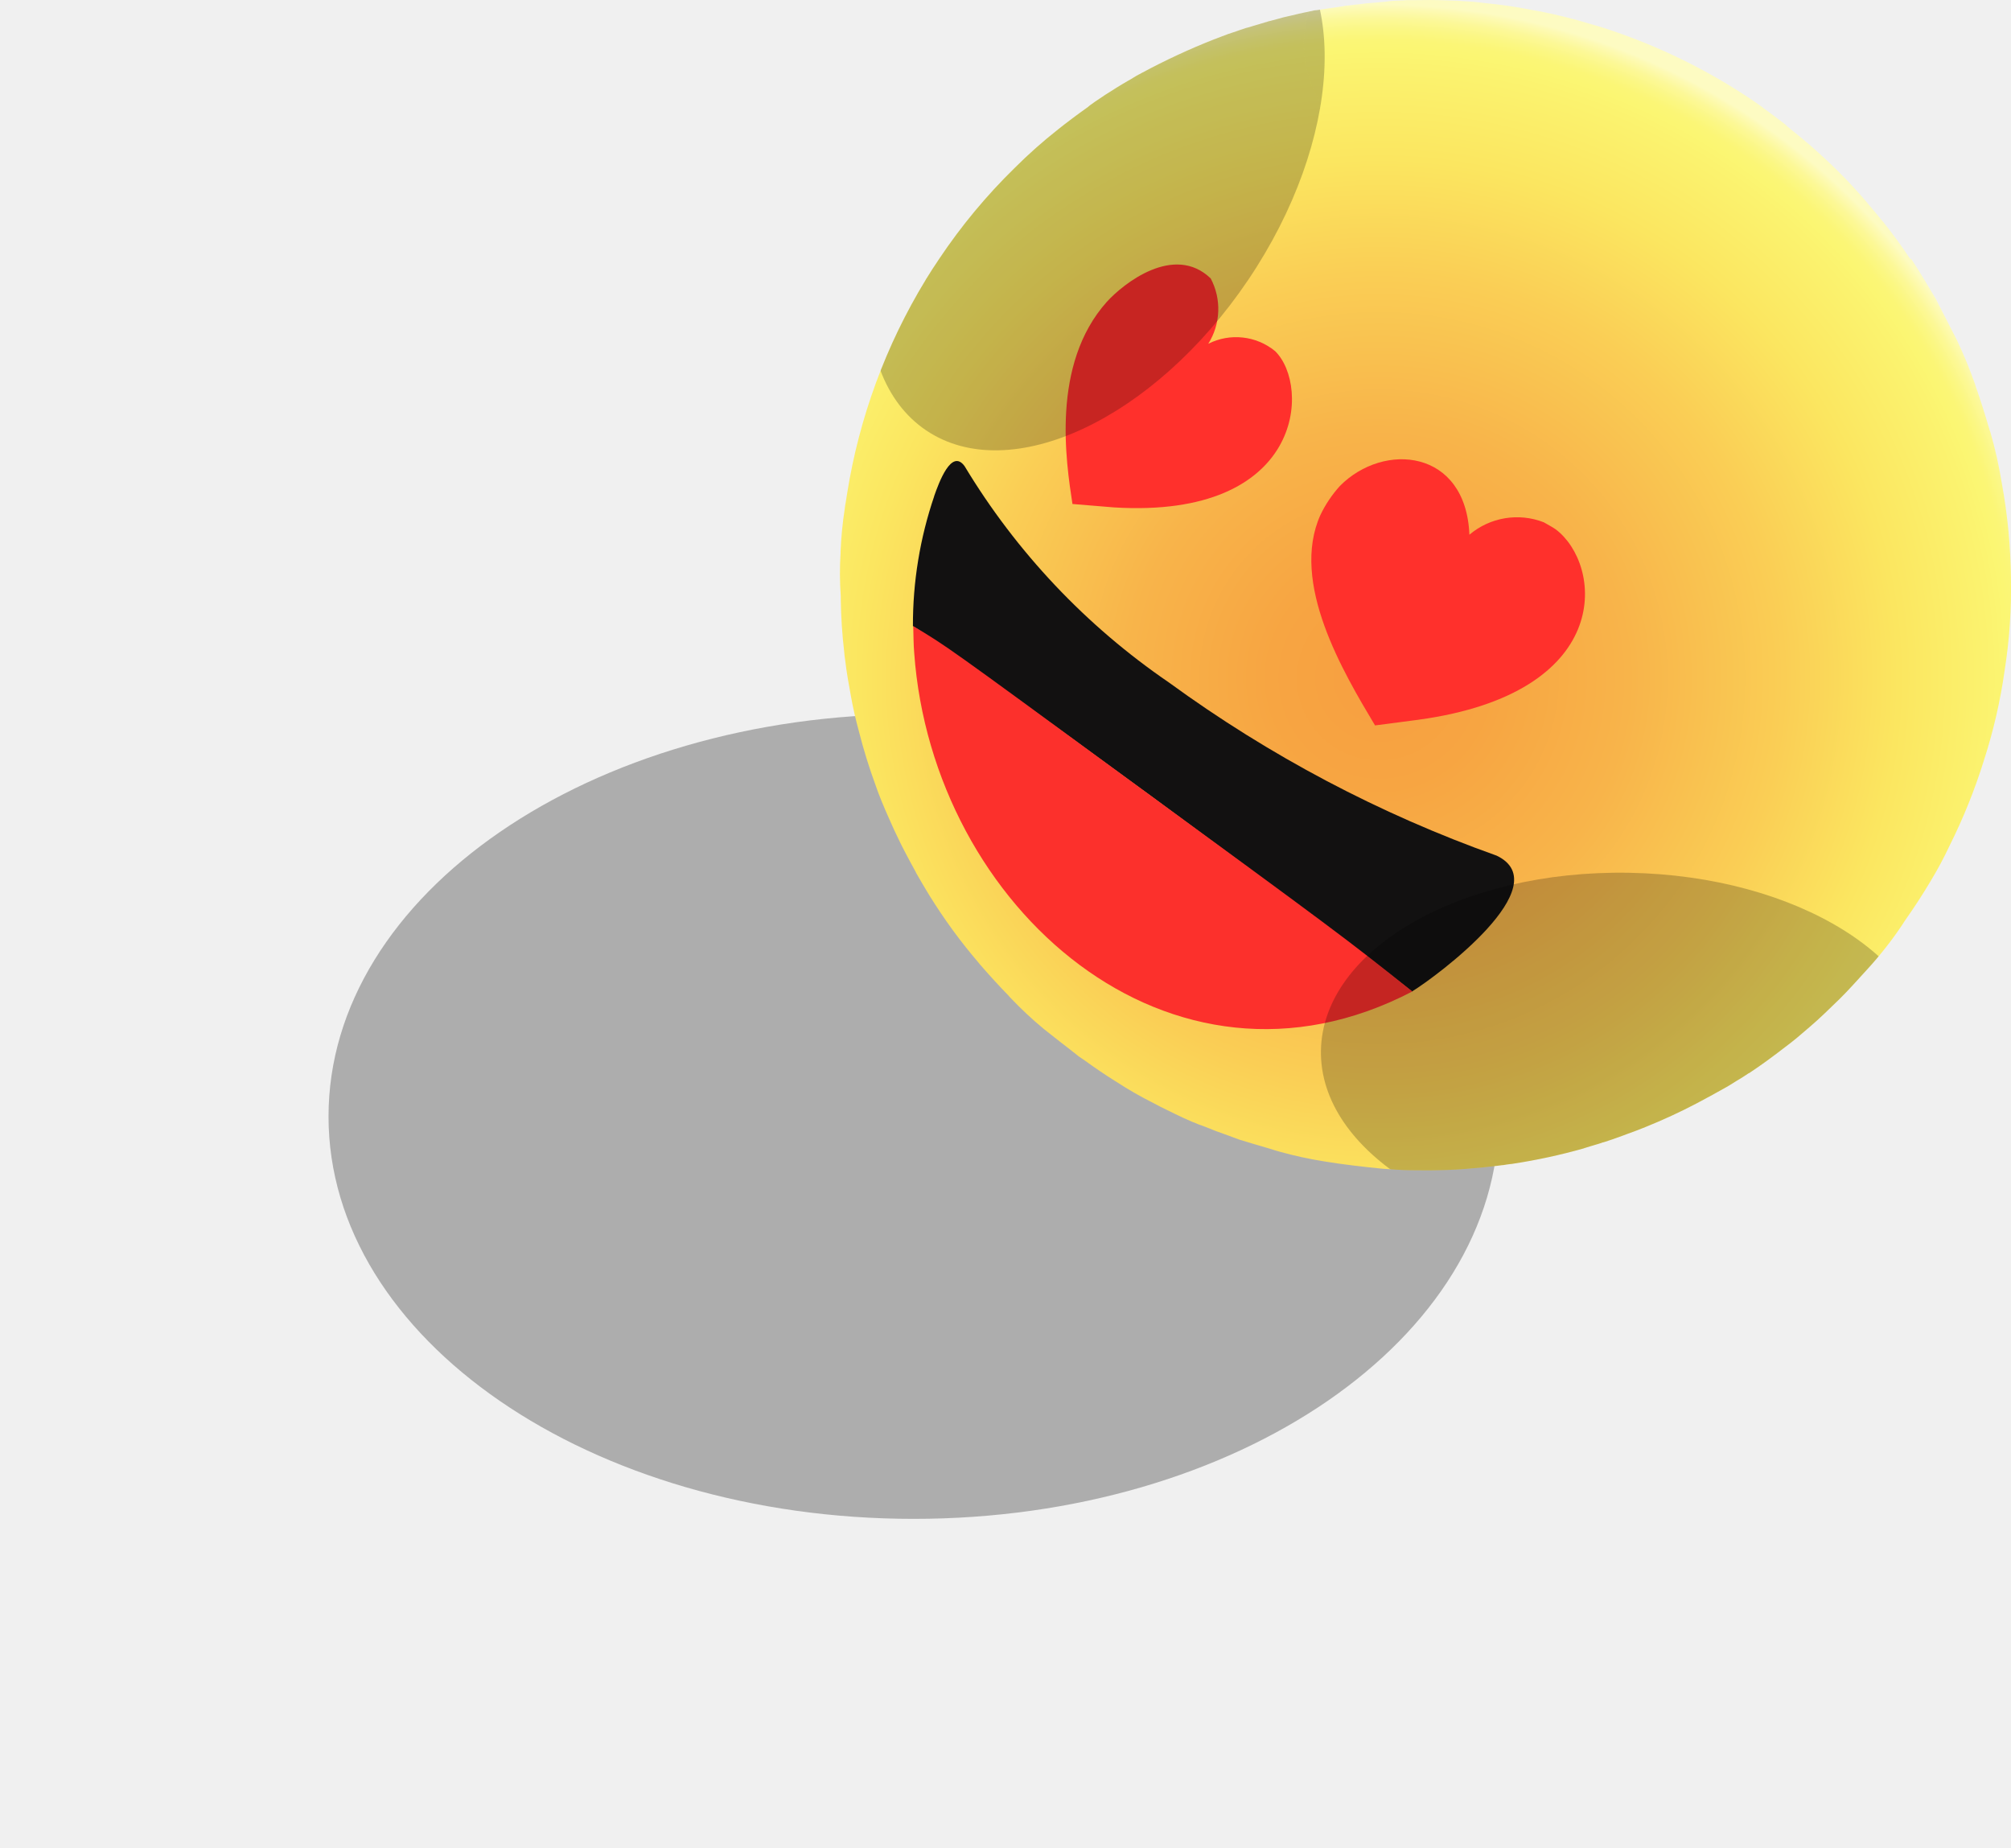
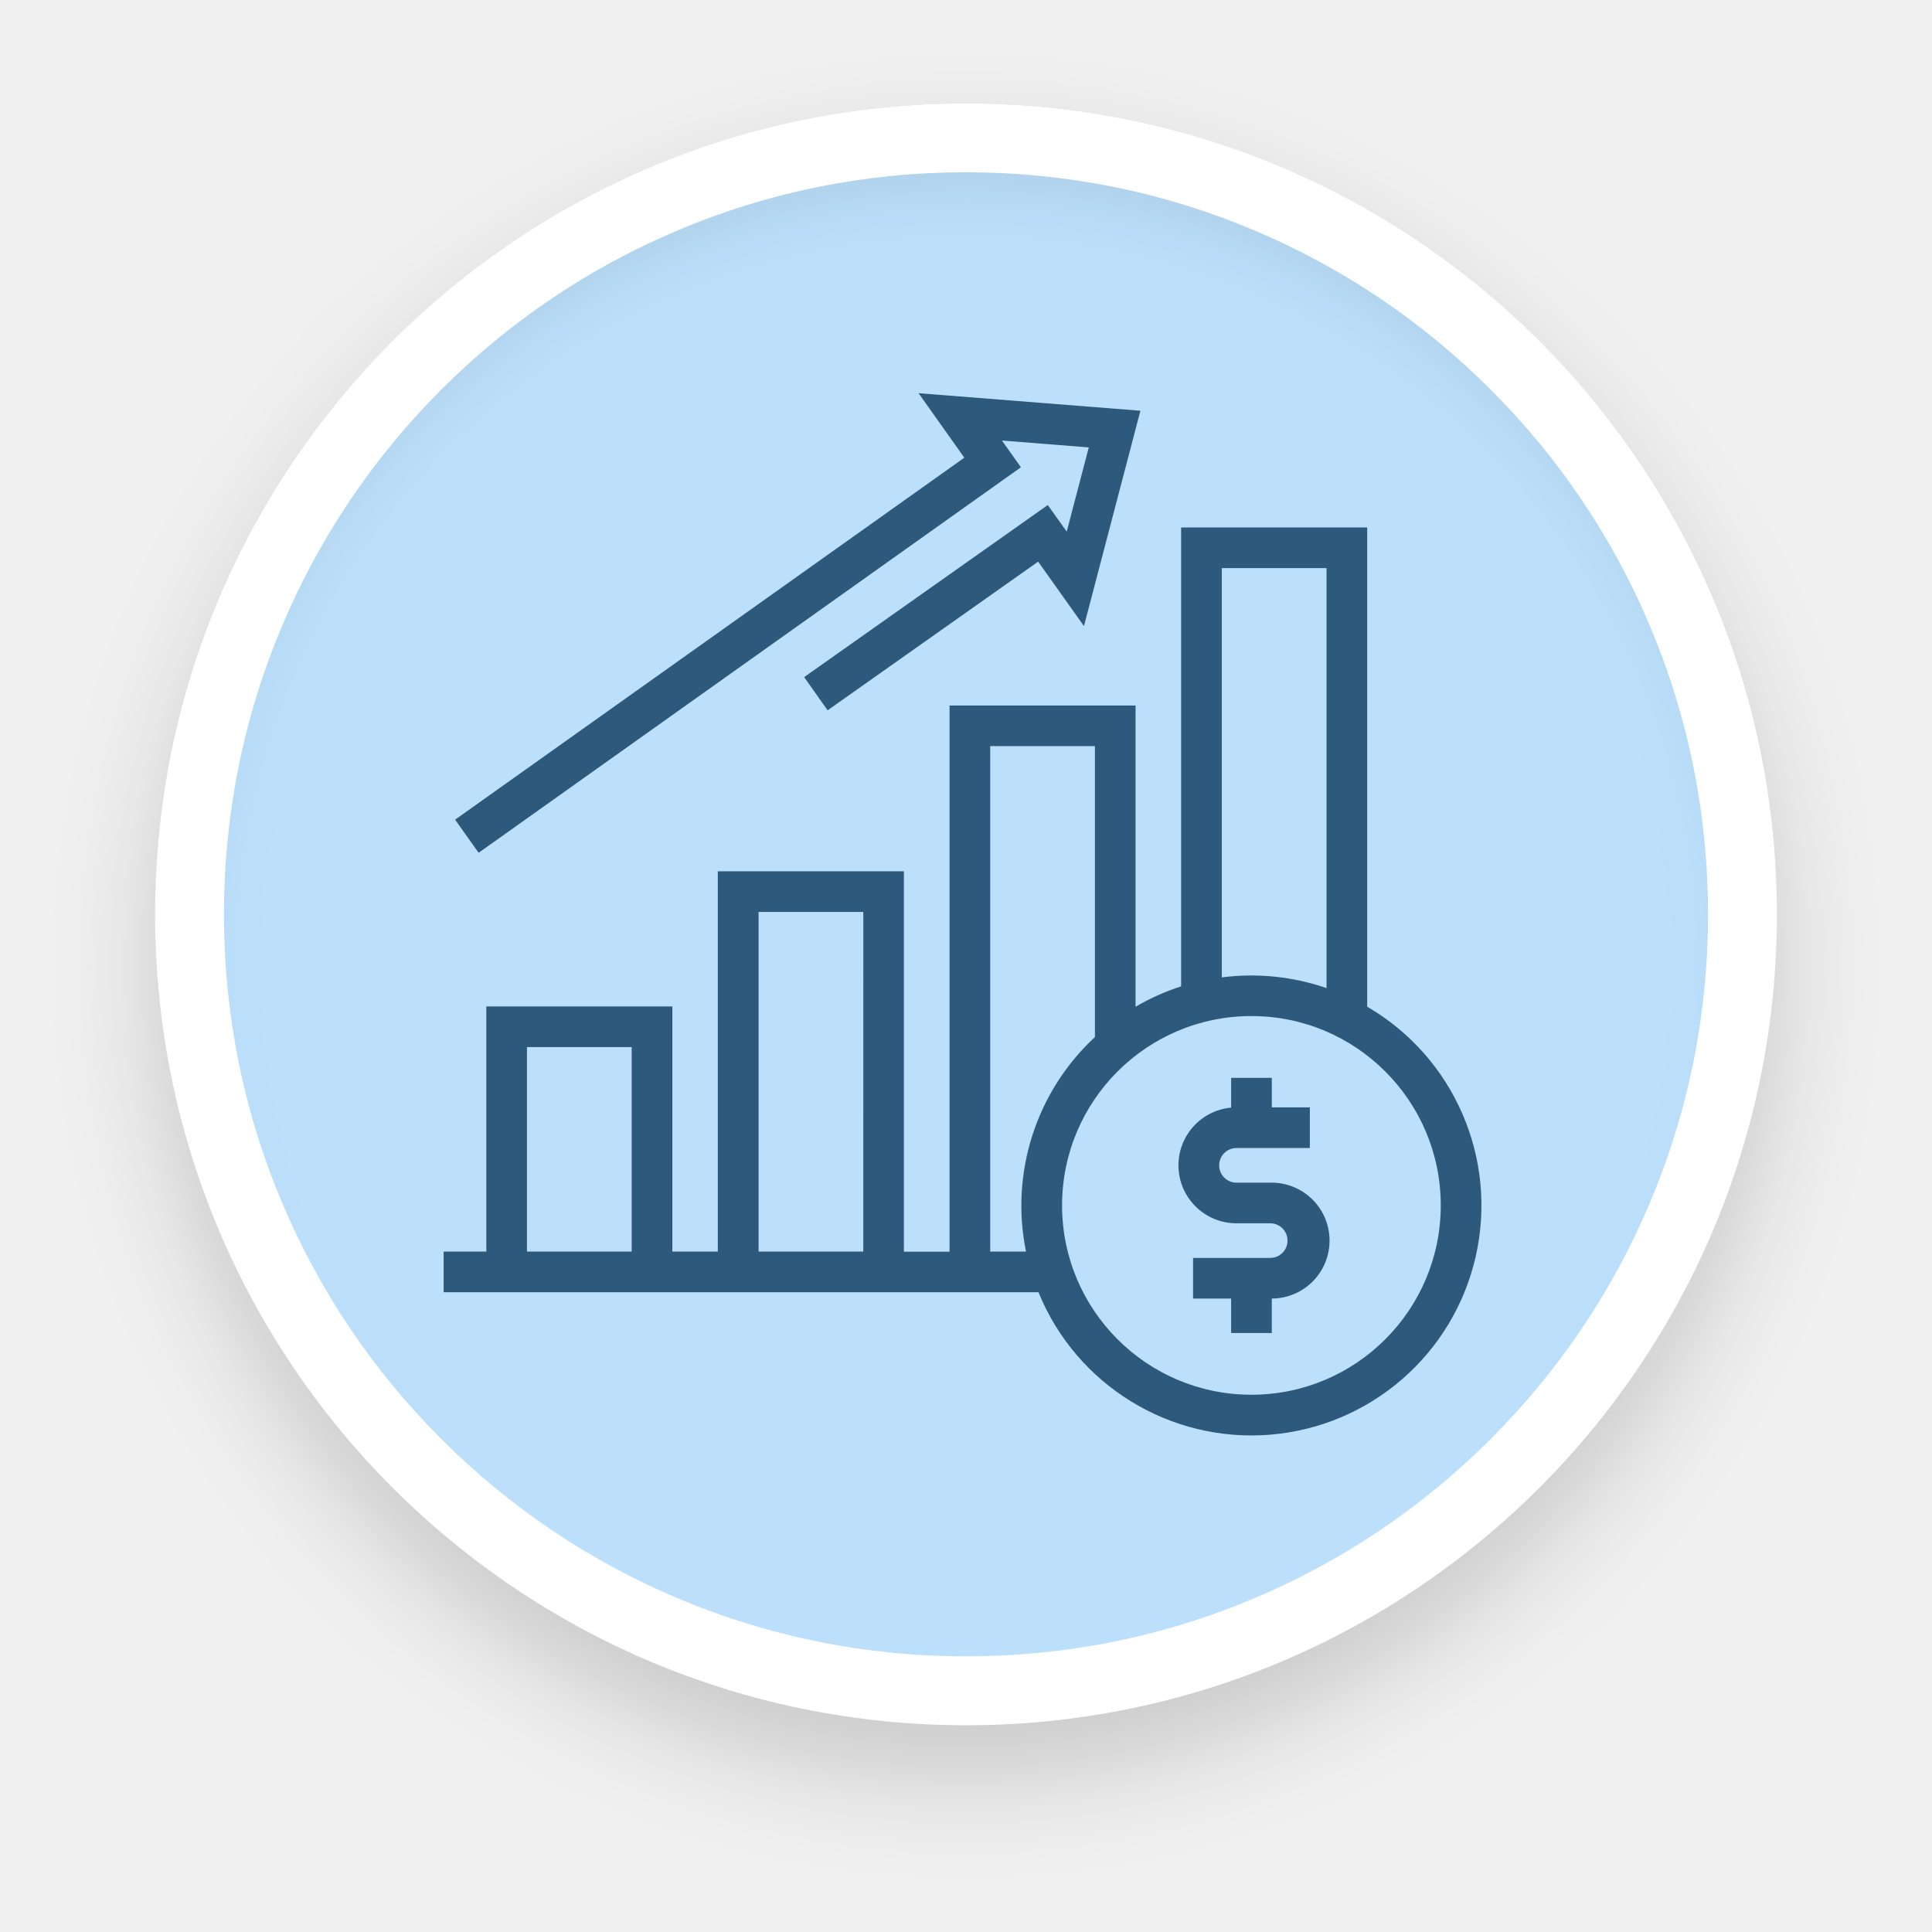
- <svg xmlns="http://www.w3.org/2000/svg" xmlns:xlink="http://www.w3.org/1999/xlink" width="82.478" height="75.758" viewBox="0 0 82.478 75.758">
+ <svg xmlns="http://www.w3.org/2000/svg" width="112.138" height="112.138" viewBox="0 0 112.138 112.138">
  <defs>
-     <radialGradient id="radial-gradient" cx="0.471" cy="0.58" r="0.575" gradientTransform="matrix(-0.999, -0.004, -0.004, 1, 0.933, 0.001)" gradientUnits="objectBoundingBox">
-       <stop offset="0" stop-color="#f79f40" />
-       <stop offset="0.163" stop-color="#f7a542" />
-       <stop offset="0.371" stop-color="#f8b44a" />
-       <stop offset="0.601" stop-color="#face55" />
-       <stop offset="0.771" stop-color="#fbe660" />
-       <stop offset="0.91" stop-color="#fbf36f" />
-       <stop offset="0.932" stop-color="#fbf672" />
-       <stop offset="0.947" stop-color="#fbf676" />
-       <stop offset="0.962" stop-color="#fbf783" />
-       <stop offset="0.978" stop-color="#fcf897" />
-       <stop offset="0.994" stop-color="#fdfab4" />
-       <stop offset="1" stop-color="#fdfbc2" />
-     </radialGradient>
-     <clipPath id="clip-path">
-       <path id="Trazado_116496" data-name="Trazado 116496" d="M52.65,29.84v-.06c0-.11-.03-.77-.15-1.75-.01-.09-.02-.17-.03-.26-.02-.12-.04-.25-.06-.38a23.894,23.894,0,0,0-3.15-8.77c0-.01-.01-.01-.01-.02-.17-.29-.35-.57-.54-.85h0a23.353,23.353,0,0,0-3.06-3.74,20.449,20.449,0,0,0-1.77-1.6c-.39-.32-.78-.62-1.19-.91a.265.265,0,0,1-.06-.05l-.05-.04-.21-.15c-.26-.18-.55-.37-.86-.57h0c-.01-.01-.02-.01-.03-.02-.15-.09-.3-.19-.47-.28-.07-.04-.15-.09-.22-.13s-.12-.07-.19-.11a1.092,1.092,0,0,0-.15-.08,25.413,25.413,0,0,0-2.93-1.4c-.26-.11-.47-.18-.58-.23l-.18-.07-.18-.07c-.01,0-.02-.01-.03-.01l-.04-.01-.3-.1-.04-.01c-.01,0-.03-.01-.04-.01l-.2-.07a2.759,2.759,0,0,0-.27-.08l-.23-.07c-.04-.01-.09-.03-.13-.04-.01,0-.03-.01-.04-.01s-.03-.01-.05-.01a.636.636,0,0,1-.07-.02l-.26-.07-.22-.06c-.07-.02-.14-.03-.21-.05h-.01l-.13-.03-.25-.06-.18-.04a2.049,2.049,0,0,0-.24-.05c-.01,0-.03-.01-.04-.01-.06-.01-.12-.03-.18-.04l-.11-.02-.13-.03h-.02l-.04-.01c-.02,0-.05-.01-.07-.01a1.766,1.766,0,0,1-.2-.04.6.6,0,0,0-.12-.02h0a2.068,2.068,0,0,1-.22-.04l-.19-.03c-.03-.01-.07-.01-.11-.02a.985.985,0,0,0-.17-.02,1,1,0,0,0-.16-.02l-.27-.03-.25-.03c-.03,0-.05-.01-.08-.01h-.02a1.641,1.641,0,0,0-.23-.02l-.34-.03c-.08-.01-.16-.01-.23-.02-.09-.01-.17-.01-.26-.02s-.18-.01-.27-.02A.97.97,0,0,1,29.76,7h-.37c-.48-.01-.96-.01-1.45,0-.11,0-.21,0-.31.01s-.22.01-.32.02c-.07,0-.13.01-.19.01-.16.01-.31.02-.46.04-.05,0-.11.01-.16.01-.22.02-.43.04-.64.07-.1.01-.2.02-.3.04h-.01c-.02,0-.04.01-.06.01q-.24.03-.45.06c-.11.02-.23.04-.34.05-.26.04-.47.08-.61.11-.7.14-1.38.3-2.06.5-.41.11-.77.22-1.21.38a24.021,24.021,0,0,0-5.31,2.61h0c-.17.11-.33.22-.49.33a.265.265,0,0,0-.06.05c-.28.2-.56.4-.84.61a.423.423,0,0,1-.07.05l-.02.02-.02.02c-.01.01-.02.02-.03.02s-.02.01-.03.02c-.08.06-.15.12-.23.18-.15.12-.3.24-.44.36-.08.07-.16.13-.24.2-.16.14-.32.27-.46.4l-.02.02-.02.02c-.03.03-.07.06-.1.09-.75.69-1.21,1.19-1.24,1.22-.23.25-.46.51-.69.77-.16.19-.33.38-.5.59-.01.01-.02.03-.04.04l-.03.03c-.34.42-.69.89-1.08,1.46l-.01.01-.01.01c-.01.01-.01.02-.02.02-.18.26-.36.55-.54.86-.16.26-.32.52-.46.75l-.46.88c-.15.29-.29.56-.42.82a16.758,16.758,0,0,0-.76,1.82h0v.01c-.22.6-.42,1.23-.6,1.84l-.01.02a.037.037,0,0,1-.01.03,17.968,17.968,0,0,0-.5,2.13,23.506,23.506,0,0,0-.17,7.66,22.794,22.794,0,0,0,.82,3.68,23.944,23.944,0,0,0,1.38,3.51,15.311,15.311,0,0,0,.75,1.42c.32.56.68,1.11,1.06,1.66.04.07.09.13.13.2a16,16,0,0,0,1.39,1.8c.34.37.78.88,1.14,1.24s.83.82,1.22,1.15h0c.42.37.6.53.99.83q.72.585,1.47,1.08h.01c.16.11.32.22.49.32.19.12.38.24.55.34.09.05.22.13.36.21a.573.573,0,0,1,.07.04c.15.09.33.18.52.29.04.02.09.05.13.07a22.789,22.789,0,0,0,2.12,1c.18.07.42.17.7.28l.24.09.42.15.3.1.11.03c.01,0,.01,0,.02.01l.16.05a2.759,2.759,0,0,0,.27.08l.26.08c.01,0,.02,0,.02.01a22.1,22.1,0,0,0,2.96.66l.09.01c.08.01.17.03.27.04h.03l.23.03.53.06c.24.03.56.05.79.07s.49.03.74.04h.02c.13.01.25.01.37.01.33.01.77,0,1.1.01s.79-.03,1.13-.05c.72-.06,1.68-.17,2.39-.28a18.747,18.747,0,0,0,1.84-.38c.14-.04.28-.08.43-.12.43-.12.87-.25,1.24-.36l.43-.16c.35-.12.69-.25,1.03-.38l.17-.06c.4-.15.89-.38,1.32-.59.19-.09.37-.18.55-.28a15.71,15.71,0,0,0,1.56-.88c.02-.01.03-.02.05-.03.41-.26.82-.52,1.22-.81.09-.06.18-.12.26-.17l.44-.34c.12-.09.23-.18.35-.27l.66-.52a14.289,14.289,0,0,0,1.37-1.26l.03-.03.07-.07c.35-.35.74-.77,1.2-1.29a.138.138,0,0,0,.03-.04h0a20.958,20.958,0,0,0,2.02-2.71c.01-.01.01-.02.02-.03.19-.3.38-.61.57-.95v-.01h0c.08-.14.16-.29.24-.44.11-.2.22-.41.31-.59l.09-.18c.16-.32.31-.65.47-.99.21-.47.41-.94.56-1.36h0c.26-.7.5-1.44.71-2.23.13-.48.25-.96.33-1.41.1-.48.18-.98.25-1.5.02-.12.03-.23.05-.34.08-.69.14-1.41.16-2.14v-.13C52.68,31.04,52.68,30.45,52.65,29.84Z" transform="translate(-4.654 -6.992)" />
-     </clipPath>
-     <linearGradient id="linear-gradient" x1="-0.166" y1="-323.933" x2="-1.166" y2="-323.933" gradientUnits="objectBoundingBox">
-       <stop offset="0" stop-color="#19b79c" />
-       <stop offset="0.405" stop-color="#1dbb9e" />
-       <stop offset="0.825" stop-color="#2ac8a3" />
-       <stop offset="0.997" stop-color="#31cfa6" />
-     </linearGradient>
-     <linearGradient id="linear-gradient-2" x1="-2.106" y1="-363.238" x2="-3.08" y2="-363.238" xlink:href="#linear-gradient" />
-     <clipPath id="clip-path-2">
-       <path id="Trazado_116504" data-name="Trazado 116504" d="M4.652,29.65v-.06a15.757,15.757,0,0,1,.17-1.74,2.335,2.335,0,0,1,.04-.26c.02-.12.04-.25.06-.38a24.088,24.088,0,0,1,3.22-8.75c0-.01.01-.01.01-.02.18-.29.36-.57.55-.85h0a23.39,23.39,0,0,1,3.09-3.72,20.134,20.134,0,0,1,1.78-1.58q.585-.465,1.2-.9a.265.265,0,0,0,.06-.05l.05-.04.21-.15c.26-.18.55-.37.86-.56h0c.01-.01.02-.01.03-.02.15-.09.31-.19.47-.28a2.53,2.53,0,0,0,.22-.13c.06-.04.12-.07.19-.11.05-.03.1-.05.15-.08a27.308,27.308,0,0,1,2.95-1.37c.26-.1.47-.18.58-.22l.18-.06.18-.06c.01,0,.02-.01.03-.01l.05-.02.3-.1.04-.01c.01,0,.03-.01.04-.01l.2-.06c.08-.02.19-.06.27-.08l.23-.07a.647.647,0,0,0,.13-.04c.01,0,.03-.01.04-.01s.03-.01.05-.01a.637.637,0,0,0,.07-.02l.26-.07.22-.06c.07-.02.14-.03.21-.05h.01l.13-.03c.08-.02.18-.04.25-.06l.18-.04c.08-.02.16-.03.24-.05.01,0,.03-.01.04-.01a1.163,1.163,0,0,0,.18-.04l.11-.01.13-.02h.02l.04-.01c.02,0,.05-.01.07-.01l.2-.03c.04-.01.09-.01.13-.02h0l.22-.03.19-.03a.516.516,0,0,0,.11-.02.985.985,0,0,1,.17-.02c.06-.01.11-.01.16-.02l.27-.03.25-.03c.03,0,.05-.01.08-.01h.02c.07-.01.15-.01.23-.02l.34-.03c.08-.01.16-.01.23-.02a1.569,1.569,0,0,1,.24-.03,2.437,2.437,0,0,1,.27-.01.86.86,0,0,1,.16-.01l.15-.01h.24c.49-.01.97-.01,1.45.01.11,0,.21.01.31.01s.22.01.32.02c.07,0,.13.01.19.01.16.01.31.02.46.04.05.01.11.01.16.02.22.02.43.05.64.07.1.01.2.03.3.04h.01c.02,0,.04.01.06.01.16.02.31.05.45.07l.34.06c.26.05.47.09.6.11.69.14,1.38.31,2.06.52.41.11.76.23,1.21.39a24.178,24.178,0,0,1,5.28,2.65h0c.16.11.33.22.49.34a.265.265,0,0,1,.06.05c.28.2.56.41.83.62a.424.424,0,0,0,.07.05l.02.02.02.02.03.03c.01.01.02.01.02.02.08.06.15.12.22.18.15.12.3.24.44.36.08.07.16.14.24.2.16.14.31.28.46.41l.02.02.02.02c.03.03.07.06.1.09.75.69,1.2,1.2,1.23,1.23.23.25.46.51.68.78.16.19.32.38.49.59.01.01.02.03.04.04l.02.03c.33.42.69.89,1.07,1.47l.04.01.01.01c.01.01.01.02.02.02.17.26.36.56.54.86.16.26.31.53.45.75l.45.88c.15.29.29.56.42.82a18.431,18.431,0,0,1,.75,1.83h0v.01c.21.6.41,1.23.59,1.85l.01.02a.037.037,0,0,0,.01.03,17.59,17.59,0,0,1,.48,2.14,22.71,22.71,0,0,1,.37,3.87,21.465,21.465,0,0,1-.26,3.8,21.96,21.96,0,0,1-.85,3.68,23.286,23.286,0,0,1-1.41,3.5,15.244,15.244,0,0,1-.76,1.42c-.33.56-.69,1.11-1.07,1.65-.04.07-.09.13-.13.2a15.2,15.2,0,0,1-1.41,1.79c-.34.37-.79.88-1.15,1.23s-.84.82-1.22,1.14h0c-.43.37-.6.52-1,.82-.49.38-.98.74-1.48,1.07H41.9c-.16.11-.32.21-.49.31-.19.12-.38.24-.55.33-.09.05-.22.12-.36.2a.574.574,0,0,0-.07.04c-.15.08-.33.18-.52.28-.04.02-.09.05-.13.07a23.108,23.108,0,0,1-2.12.98c-.18.07-.42.17-.71.27l-.24.09-.42.15-.3.1-.11.03c-.01,0-.01,0-.02.01l-.16.05c-.08.02-.19.06-.27.08l-.26.08c-.01,0-.02,0-.02.01a23.962,23.962,0,0,1-2.96.64l-.09.01c-.08.01-.17.02-.27.04H31.8l-.23.03-.53.06c-.24.02-.56.05-.79.07s-.49.03-.74.04h-.02c-.13,0-.25.01-.37.01-.33.01-.77,0-1.1,0s-.79-.04-1.13-.06c-.72-.07-1.68-.18-2.39-.3a16.281,16.281,0,0,1-1.84-.4c-.14-.04-.28-.08-.43-.13-.43-.12-.87-.26-1.24-.37l-.43-.16c-.35-.12-.69-.25-1.03-.39l-.17-.06c-.4-.15-.88-.38-1.32-.6-.19-.09-.37-.18-.55-.28a15.612,15.612,0,0,1-1.55-.89.219.219,0,0,0-.05-.03c-.41-.26-.81-.53-1.21-.82-.09-.06-.17-.12-.25-.17L14,49.97c-.12-.09-.23-.18-.35-.27l-.66-.52a15.233,15.233,0,0,1-1.36-1.27l-.03-.03-.06-.07c-.34-.35-.74-.78-1.19-1.3a.138.138,0,0,1-.03-.04h0a21.889,21.889,0,0,1-2-2.73c-.01-.01-.01-.02-.02-.03-.18-.3-.37-.61-.56-.95v-.01h0c-.08-.14-.16-.29-.24-.44-.11-.21-.22-.41-.31-.59l-.09-.18c-.16-.32-.31-.65-.46-.99-.21-.47-.41-.95-.55-1.36h0a22.441,22.441,0,0,1-.69-2.23c-.13-.48-.24-.96-.32-1.41-.09-.49-.18-.98-.24-1.5-.02-.12-.03-.23-.04-.34a21.166,21.166,0,0,1-.14-2.14v-.13A13.347,13.347,0,0,1,4.652,29.65Z" transform="translate(-4.627 -6.983)" fill="url(#radial-gradient)" />
-     </clipPath>
+     <filter id="Trazado_873829" x="0" y="0" width="112.138" height="112.138" filterUnits="userSpaceOnUse">
+       <feOffset dy="3" input="SourceAlpha" />
+       <feGaussianBlur stdDeviation="3" result="blur" />
+       <feFlood flood-opacity="0.161" />
+       <feComposite operator="in" in2="blur" />
+     </filter>
+     <filter id="Trazado_873829-2" x="0" y="0" width="112.138" height="112.138" filterUnits="userSpaceOnUse">
+       <feOffset dy="3" input="SourceAlpha" />
+       <feGaussianBlur stdDeviation="3" result="blur-2" />
+       <feFlood flood-opacity="0.161" result="color" />
+       <feComposite operator="out" in="SourceGraphic" in2="blur-2" />
+       <feComposite operator="in" in="color" />
+       <feComposite operator="in" in2="SourceGraphic" />
+     </filter>
  </defs>
-   <g id="Grupo_157926" data-name="Grupo 157926" transform="translate(13.474)">
-     <ellipse id="Elipse_4737" data-name="Elipse 4737" cx="24" cy="16.5" rx="24" ry="16.5" transform="translate(0 29.284)" fill="#0b0b0b" opacity="0.292" style="mix-blend-mode: multiply;isolation: isolate" />
-     <path id="Trazado_116493" data-name="Trazado 116493" d="M4.652,29.65v-.06a15.757,15.757,0,0,1,.17-1.74,2.335,2.335,0,0,1,.04-.26c.02-.12.04-.25.06-.38a24.088,24.088,0,0,1,3.22-8.75c0-.01.01-.01.01-.02.18-.29.36-.57.55-.85h0a23.39,23.39,0,0,1,3.09-3.72,20.134,20.134,0,0,1,1.78-1.58q.585-.465,1.2-.9a.265.265,0,0,0,.06-.05l.05-.04.21-.15c.26-.18.55-.37.86-.56h0c.01-.01.02-.01.03-.02.15-.09.31-.19.47-.28a2.53,2.53,0,0,0,.22-.13c.06-.04.12-.07.19-.11.05-.03.1-.05.15-.08a27.308,27.308,0,0,1,2.95-1.37c.26-.1.47-.18.58-.22l.18-.06.18-.06c.01,0,.02-.01.03-.01l.05-.02.3-.1.04-.01c.01,0,.03-.01.04-.01l.2-.06c.08-.02.19-.06.27-.08l.23-.07a.647.647,0,0,0,.13-.04c.01,0,.03-.01.04-.01s.03-.01.05-.01a.637.637,0,0,0,.07-.02l.26-.07.22-.06c.07-.02.14-.03.21-.05h.01l.13-.03c.08-.02.18-.04.25-.06l.18-.04c.08-.02.16-.03.24-.05.01,0,.03-.01.04-.01a1.163,1.163,0,0,0,.18-.04l.11-.01.13-.02h.02l.04-.01c.02,0,.05-.01.07-.01l.2-.03c.04-.01.09-.01.13-.02h0l.22-.03.19-.03a.516.516,0,0,0,.11-.02.985.985,0,0,1,.17-.02c.06-.01.11-.01.16-.02l.27-.03.25-.03c.03,0,.05-.01.08-.01h.02c.07-.01.15-.01.23-.02l.34-.03c.08-.01.16-.01.23-.02a1.569,1.569,0,0,1,.24-.03,2.437,2.437,0,0,1,.27-.01.86.86,0,0,1,.16-.01l.15-.01h.24c.49-.01.97-.01,1.45.01.11,0,.21.01.31.01s.22.01.32.02c.07,0,.13.01.19.01.16.01.31.02.46.04.05.01.11.01.16.02.22.02.43.05.64.07.1.01.2.03.3.04h.01c.02,0,.04.01.06.01.16.02.31.05.45.07l.34.06c.26.05.47.09.6.11.69.14,1.38.31,2.06.52.41.11.76.23,1.21.39a24.178,24.178,0,0,1,5.28,2.65h0c.16.11.33.22.49.34a.265.265,0,0,1,.06.05c.28.2.56.41.83.62a.424.424,0,0,0,.07.05l.02.02.02.02.03.03c.01.01.02.01.02.02.08.06.15.12.22.18.15.12.3.24.44.36.08.07.16.14.24.2.16.14.31.28.46.41l.02.02.02.02c.03.03.07.06.1.09.75.69,1.2,1.2,1.23,1.23.23.25.46.51.68.78.16.19.32.38.49.59.01.01.02.03.04.04l.02.03c.33.42.69.89,1.07,1.47l.04.01.01.01c.01.01.01.02.02.02.17.26.36.56.54.86.16.26.31.53.45.75l.45.88c.15.29.29.56.42.82a18.431,18.431,0,0,1,.75,1.83h0v.01c.21.6.41,1.23.59,1.85l.01.02a.037.037,0,0,0,.01.03,17.59,17.59,0,0,1,.48,2.14,22.71,22.71,0,0,1,.37,3.87,21.465,21.465,0,0,1-.26,3.8,21.96,21.96,0,0,1-.85,3.68,23.286,23.286,0,0,1-1.41,3.5,15.244,15.244,0,0,1-.76,1.42c-.33.56-.69,1.11-1.07,1.65-.04.07-.09.13-.13.2a15.2,15.2,0,0,1-1.41,1.79c-.34.37-.79.88-1.15,1.23s-.84.82-1.22,1.14h0c-.43.37-.6.52-1,.82-.49.38-.98.74-1.48,1.07H41.9c-.16.11-.32.21-.49.31-.19.12-.38.24-.55.33-.09.05-.22.12-.36.2a.574.574,0,0,0-.07.04c-.15.08-.33.18-.52.28-.04.02-.09.05-.13.07a23.108,23.108,0,0,1-2.12.98c-.18.07-.42.17-.71.27l-.24.09-.42.15-.3.1-.11.03c-.01,0-.01,0-.02.01l-.16.05c-.08.02-.19.06-.27.08l-.26.08c-.01,0-.02,0-.02.01a23.962,23.962,0,0,1-2.96.64l-.09.01c-.08.01-.17.02-.27.04H31.8l-.23.03-.53.06c-.24.02-.56.05-.79.07s-.49.03-.74.04h-.02c-.13,0-.25.01-.37.01-.33.01-.77,0-1.1,0s-.79-.04-1.13-.06c-.72-.07-1.68-.18-2.39-.3a16.281,16.281,0,0,1-1.84-.4c-.14-.04-.28-.08-.43-.13-.43-.12-.87-.26-1.24-.37l-.43-.16c-.35-.12-.69-.25-1.03-.39l-.17-.06c-.4-.15-.88-.38-1.32-.6-.19-.09-.37-.18-.55-.28a15.612,15.612,0,0,1-1.55-.89.219.219,0,0,0-.05-.03c-.41-.26-.81-.53-1.21-.82-.09-.06-.17-.12-.25-.17L14,49.97c-.12-.09-.23-.18-.35-.27l-.66-.52a15.233,15.233,0,0,1-1.36-1.27l-.03-.03-.06-.07c-.34-.35-.74-.78-1.19-1.3a.138.138,0,0,1-.03-.04h0a21.889,21.889,0,0,1-2-2.73c-.01-.01-.01-.02-.02-.03-.18-.3-.37-.61-.56-.95v-.01h0c-.08-.14-.16-.29-.24-.44-.11-.21-.22-.41-.31-.59l-.09-.18c-.16-.32-.31-.65-.46-.99-.21-.47-.41-.95-.55-1.36h0a22.441,22.441,0,0,1-.69-2.23c-.13-.48-.24-.96-.32-1.41-.09-.49-.18-.98-.24-1.5-.02-.12-.03-.23-.04-.34a21.166,21.166,0,0,1-.14-2.14v-.13A13.347,13.347,0,0,1,4.652,29.65Z" transform="translate(16.349 -6.983)" fill="url(#radial-gradient)" />
-     <g id="Grupo_86225" data-name="Grupo 86225" transform="translate(20.955 0.009)" clip-path="url(#clip-path)">
-       <path id="Trazado_116494" data-name="Trazado 116494" d="M50.67,21.64a4.37,4.37,0,0,1,.18-.46C50.8,21.33,50.74,21.48,50.67,21.64Z" transform="translate(-48.844 -6.992)" fill="url(#linear-gradient)" />
-       <path id="Trazado_116495" data-name="Trazado 116495" d="M4.7,34.92c.03-.14.05-.28.08-.41C4.75,34.65,4.73,34.79,4.7,34.92Z" transform="translate(43.196 -6.992)" fill="url(#linear-gradient-2)" />
-     </g>
-     <path id="Trazado_116497" data-name="Trazado 116497" d="M25.873,27.33A16.375,16.375,0,0,0,25,32.66c2.26,1.39,16.97,12.2,20.47,14.98,1.03-.63,6.02-4.35,3.47-5.57a52.925,52.925,0,0,1-13.44-7.1,28.664,28.664,0,0,1-8.38-8.87c-.54-.75-1.06.69-1.25,1.23" transform="translate(-1.032 -6.983)" fill="#121111" />
-     <path id="Trazado_116499" data-name="Trazado 116499" d="M29.22,33.76c.75,10.43,10.52,19.05,20.43,13.88-2.65-2.12-3.33-2.62-11.66-8.71-7.45-5.46-7.45-5.46-8.81-6.27.01.33.01.77.04,1.1" transform="translate(-5.199 -6.983)" fill="#fc302c" />
-     <g id="Grupo_86231" data-name="Grupo 86231" transform="translate(40.307 18.833)">
-       <path id="Trazado_116501" data-name="Trazado 116501" d="M22.473,28.1c-1.25,2.78.93,6.44,2.24,8.63.65-.09,1.52-.19,2.17-.29,7.67-1.22,7.14-6.32,5.24-7.75-.14-.1-.34-.2-.49-.29a3.024,3.024,0,0,0-3.05.51c-.14-3.51-3.51-3.82-5.31-2a4.969,4.969,0,0,0-.8,1.19" transform="translate(-22.099 -25.816)" fill="#ff302c" />
-     </g>
-     <g id="Grupo_86232" data-name="Grupo 86232" transform="translate(30.232 10.846)">
-       <path id="Trazado_116503" data-name="Trazado 116503" d="M35.806,19.36c-2.3,2.57-1.67,6.58-1.41,8.29.51.04,1.19.1,1.7.14,7.78.48,8.08-4.98,6.61-6.41a2.529,2.529,0,0,0-2.74-.3,2.679,2.679,0,0,0,.1-2.68c-1.5-1.44-3.58.21-4.26.96" transform="translate(-34.117 -17.829)" fill="#ff302c" />
-     </g>
-     <g id="Enmascarar_grupo_59" data-name="Enmascarar grupo 59" transform="translate(20.976 0)" clip-path="url(#clip-path-2)">
-       <g id="Grupo_86233" data-name="Grupo 86233" transform="translate(-2.683 -7.272)" opacity="0.561" style="mix-blend-mode: multiply;isolation: isolate">
-         <g id="Grupo_86230" data-name="Grupo 86230" transform="translate(0)">
-           <ellipse id="Elipse_4734" data-name="Elipse 4734" cx="12.5" cy="7.5" rx="12.5" ry="7.5" transform="translate(21.707 1.557)" fill="#fff" opacity="0.743" />
-           <ellipse id="Elipse_4735" data-name="Elipse 4735" cx="12.5" cy="7.5" rx="12.5" ry="7.5" transform="translate(26.415 8.388) rotate(124)" opacity="0.387" />
-           <ellipse id="Elipse_4736" data-name="Elipse 4736" cx="12.5" cy="7.5" rx="12.5" ry="7.5" transform="matrix(-1, -0.017, 0.017, -1, 47.282, 58.274)" opacity="0.387" />
+   <g id="Grupo_1099841" data-name="Grupo 1099841" transform="translate(9 6)">
+     <g data-type="innerShadowGroup">
+       <g transform="matrix(1, 0, 0, 1, -9, -6)" filter="url(#Trazado_873829)">
+         <g id="Trazado_873829-3" data-name="Trazado 873829" transform="translate(9 6)" fill="#bce0fc">
+           <path d="M 47.069 92.138 C 40.984 92.138 35.082 90.947 29.527 88.597 C 24.16 86.327 19.34 83.077 15.2 78.938 C 11.061 74.798 7.811 69.978 5.541 64.611 C 3.191 59.056 2 53.154 2 47.069 C 2 40.984 3.191 35.082 5.541 29.527 C 7.811 24.16 11.061 19.34 15.2 15.2 C 19.34 11.061 24.16 7.811 29.527 5.541 C 35.082 3.191 40.984 2 47.069 2 C 53.154 2 59.056 3.191 64.611 5.541 C 69.978 7.811 74.798 11.061 78.938 15.2 C 83.077 19.34 86.327 24.16 88.597 29.527 C 90.947 35.082 92.138 40.984 92.138 47.069 C 92.138 53.154 90.947 59.056 88.597 64.611 C 86.327 69.978 83.077 74.798 78.938 78.938 C 74.798 83.077 69.978 86.327 64.611 88.597 C 59.056 90.947 53.154 92.138 47.069 92.138 Z" stroke="none" />
+           <path d="M 47.069 4 C 41.253 4 35.613 5.138 30.306 7.383 C 25.178 9.552 20.571 12.658 16.615 16.615 C 12.658 20.571 9.552 25.178 7.383 30.306 C 5.138 35.613 4 41.253 4 47.069 C 4 52.885 5.138 58.525 7.383 63.832 C 9.552 68.96 12.658 73.567 16.615 77.523 C 20.571 81.48 25.178 84.586 30.306 86.755 C 35.613 89 41.253 90.138 47.069 90.138 C 52.885 90.138 58.525 89 63.832 86.755 C 68.96 84.586 73.567 81.48 77.523 77.523 C 81.48 73.567 84.586 68.96 86.755 63.832 C 89 58.525 90.138 52.885 90.138 47.069 C 90.138 41.253 89 35.613 86.755 30.306 C 84.586 25.178 81.48 20.571 77.523 16.615 C 73.567 12.658 68.96 9.552 63.832 7.383 C 58.525 5.138 52.885 4 47.069 4 M 47.069 0 C 73.064 0 94.138 21.074 94.138 47.069 C 94.138 73.064 73.064 94.138 47.069 94.138 C 21.074 94.138 0 73.064 0 47.069 C 0 21.074 21.074 0 47.069 0 Z" stroke="none" fill="#fff" />
        </g>
      </g>
+       <g id="Trazado_873829-4" data-name="Trazado 873829" fill="#bce0fc">
+         <path d="M 47.069 92.138 C 40.984 92.138 35.082 90.947 29.527 88.597 C 24.16 86.327 19.34 83.077 15.2 78.938 C 11.061 74.798 7.811 69.978 5.541 64.611 C 3.191 59.056 2 53.154 2 47.069 C 2 40.984 3.191 35.082 5.541 29.527 C 7.811 24.16 11.061 19.34 15.2 15.2 C 19.34 11.061 24.16 7.811 29.527 5.541 C 35.082 3.191 40.984 2 47.069 2 C 53.154 2 59.056 3.191 64.611 5.541 C 69.978 7.811 74.798 11.061 78.938 15.2 C 83.077 19.34 86.327 24.16 88.597 29.527 C 90.947 35.082 92.138 40.984 92.138 47.069 C 92.138 53.154 90.947 59.056 88.597 64.611 C 86.327 69.978 83.077 74.798 78.938 78.938 C 74.798 83.077 69.978 86.327 64.611 88.597 C 59.056 90.947 53.154 92.138 47.069 92.138 Z" stroke="none" />
+         <path d="M 47.069 4 C 41.253 4 35.613 5.138 30.306 7.383 C 25.178 9.552 20.571 12.658 16.615 16.615 C 12.658 20.571 9.552 25.178 7.383 30.306 C 5.138 35.613 4 41.253 4 47.069 C 4 52.885 5.138 58.525 7.383 63.832 C 9.552 68.96 12.658 73.567 16.615 77.523 C 20.571 81.48 25.178 84.586 30.306 86.755 C 35.613 89 41.253 90.138 47.069 90.138 C 52.885 90.138 58.525 89 63.832 86.755 C 68.96 84.586 73.567 81.48 77.523 77.523 C 81.48 73.567 84.586 68.96 86.755 63.832 C 89 58.525 90.138 52.885 90.138 47.069 C 90.138 41.253 89 35.613 86.755 30.306 C 84.586 25.178 81.48 20.571 77.523 16.615 C 73.567 12.658 68.96 9.552 63.832 7.383 C 58.525 5.138 52.885 4 47.069 4 M 47.069 0 C 73.064 0 94.138 21.074 94.138 47.069 C 94.138 73.064 73.064 94.138 47.069 94.138 C 21.074 94.138 0 73.064 0 47.069 C 0 21.074 21.074 0 47.069 0 Z" stroke="none" />
+       </g>
+       <g transform="matrix(1, 0, 0, 1, -9, -6)" filter="url(#Trazado_873829-2)">
+         <g id="Trazado_873829-5" data-name="Trazado 873829" transform="translate(9 6)" fill="#fff">
+           <path d="M 47.069 92.138 C 40.984 92.138 35.082 90.947 29.527 88.597 C 24.16 86.327 19.34 83.077 15.2 78.938 C 11.061 74.798 7.811 69.978 5.541 64.611 C 3.191 59.056 2 53.154 2 47.069 C 2 40.984 3.191 35.082 5.541 29.527 C 7.811 24.16 11.061 19.34 15.2 15.2 C 19.34 11.061 24.16 7.811 29.527 5.541 C 35.082 3.191 40.984 2 47.069 2 C 53.154 2 59.056 3.191 64.611 5.541 C 69.978 7.811 74.798 11.061 78.938 15.2 C 83.077 19.34 86.327 24.16 88.597 29.527 C 90.947 35.082 92.138 40.984 92.138 47.069 C 92.138 53.154 90.947 59.056 88.597 64.611 C 86.327 69.978 83.077 74.798 78.938 78.938 C 74.798 83.077 69.978 86.327 64.611 88.597 C 59.056 90.947 53.154 92.138 47.069 92.138 Z" stroke="none" />
+           <path d="M 47.069 4 C 41.253 4 35.613 5.138 30.306 7.383 C 25.178 9.552 20.571 12.658 16.615 16.615 C 12.658 20.571 9.552 25.178 7.383 30.306 C 5.138 35.613 4 41.253 4 47.069 C 4 52.885 5.138 58.525 7.383 63.832 C 9.552 68.96 12.658 73.567 16.615 77.523 C 20.571 81.48 25.178 84.586 30.306 86.755 C 35.613 89 41.253 90.138 47.069 90.138 C 52.885 90.138 58.525 89 63.832 86.755 C 68.96 84.586 73.567 81.48 77.523 77.523 C 81.48 73.567 84.586 68.96 86.755 63.832 C 89 58.525 90.138 52.885 90.138 47.069 C 90.138 41.253 89 35.613 86.755 30.306 C 84.586 25.178 81.48 20.571 77.523 16.615 C 73.567 12.658 68.96 9.552 63.832 7.383 C 58.525 5.138 52.885 4 47.069 4 M 47.069 0 C 73.064 0 94.138 21.074 94.138 47.069 C 94.138 73.064 73.064 94.138 47.069 94.138 C 21.074 94.138 0 73.064 0 47.069 C 0 21.074 21.074 0 47.069 0 Z" stroke="none" />
+         </g>
+       </g>
+       <g id="Trazado_873829-6" data-name="Trazado 873829" fill="none">
+         <path d="M 47.069 92.138 C 40.984 92.138 35.082 90.947 29.527 88.597 C 24.16 86.327 19.34 83.077 15.2 78.938 C 11.061 74.798 7.811 69.978 5.541 64.611 C 3.191 59.056 2 53.154 2 47.069 C 2 40.984 3.191 35.082 5.541 29.527 C 7.811 24.16 11.061 19.34 15.2 15.2 C 19.34 11.061 24.16 7.811 29.527 5.541 C 35.082 3.191 40.984 2 47.069 2 C 53.154 2 59.056 3.191 64.611 5.541 C 69.978 7.811 74.798 11.061 78.938 15.2 C 83.077 19.34 86.327 24.16 88.597 29.527 C 90.947 35.082 92.138 40.984 92.138 47.069 C 92.138 53.154 90.947 59.056 88.597 64.611 C 86.327 69.978 83.077 74.798 78.938 78.938 C 74.798 83.077 69.978 86.327 64.611 88.597 C 59.056 90.947 53.154 92.138 47.069 92.138 Z" stroke="none" />
+         <path d="M 47.069 4 C 41.253 4 35.613 5.138 30.306 7.383 C 25.178 9.552 20.571 12.658 16.615 16.615 C 12.658 20.571 9.552 25.178 7.383 30.306 C 5.138 35.613 4 41.253 4 47.069 C 4 52.885 5.138 58.525 7.383 63.832 C 9.552 68.96 12.658 73.567 16.615 77.523 C 20.571 81.48 25.178 84.586 30.306 86.755 C 35.613 89 41.253 90.138 47.069 90.138 C 52.885 90.138 58.525 89 63.832 86.755 C 68.96 84.586 73.567 81.48 77.523 77.523 C 81.48 73.567 84.586 68.96 86.755 63.832 C 89 58.525 90.138 52.885 90.138 47.069 C 90.138 41.253 89 35.613 86.755 30.306 C 84.586 25.178 81.48 20.571 77.523 16.615 C 73.567 12.658 68.96 9.552 63.832 7.383 C 58.525 5.138 52.885 4 47.069 4 M 47.069 0 C 73.064 0 94.138 21.074 94.138 47.069 C 94.138 73.064 73.064 94.138 47.069 94.138 C 21.074 94.138 0 73.064 0 47.069 C 0 21.074 21.074 0 47.069 0 Z" stroke="none" fill="#fff" />
+       </g>
+     </g>
+     <g id="increase_12411288" transform="translate(16.75 16.822)">
+       <path id="Trazado_873825" data-name="Trazado 873825" d="M8.064,26.676,39.54,4.3l-1.1-1.553,5.039.4L42.2,8.033,41.1,6.491,26.959,16.479l1.361,1.928,12.22-8.63L43.2,13.518l3.276-12.5L33.6,0l2.655,3.744L6.7,24.753Z" transform="translate(-6.034 0)" fill="#2c597c" />
+       <path id="Trazado_873826" data-name="Trazado 873826" d="M367.4,342.4h-1.96a1,1,0,1,1,0-2.009H369.7v-2.36h-2.209v-1.715h-2.361v1.729a3.364,3.364,0,0,0,.309,6.714h1.96a1,1,0,1,1,0,2.009h-4.478v2.36h2.209v2h2.36v-2a3.364,3.364,0,1,0-.092-6.727Z" transform="translate(-319.422 -296.578)" fill="#2c597c" />
+       <path id="Trazado_873827" data-name="Trazado 873827" d="M54.691,93.781V65.965h-10.8V92.6a13.289,13.289,0,0,0-2.645,1.183V76.3H30.45v31.7H27.8V85.921h-10.8v22.072H14.361V93.765H3.563v14.228H1.086v2.36H35.611a13.349,13.349,0,1,0,19.08-16.572ZM12,107.993H5.923V96.125H12Zm13.443,0H19.366V88.281h6.078ZM46.253,68.325h6.078V92.7a13.374,13.374,0,0,0-6.078-.621ZM34.892,107.993H32.81V78.655h6.078V95.542a13.345,13.345,0,0,0-4,12.452Zm13.079,8.31a10.99,10.99,0,1,1,10.99-10.99,10.99,10.99,0,0,1-10.99,10.99Z" transform="translate(-1.086 -58.171)" fill="#2c597c" />
    </g>
  </g>
</svg>
